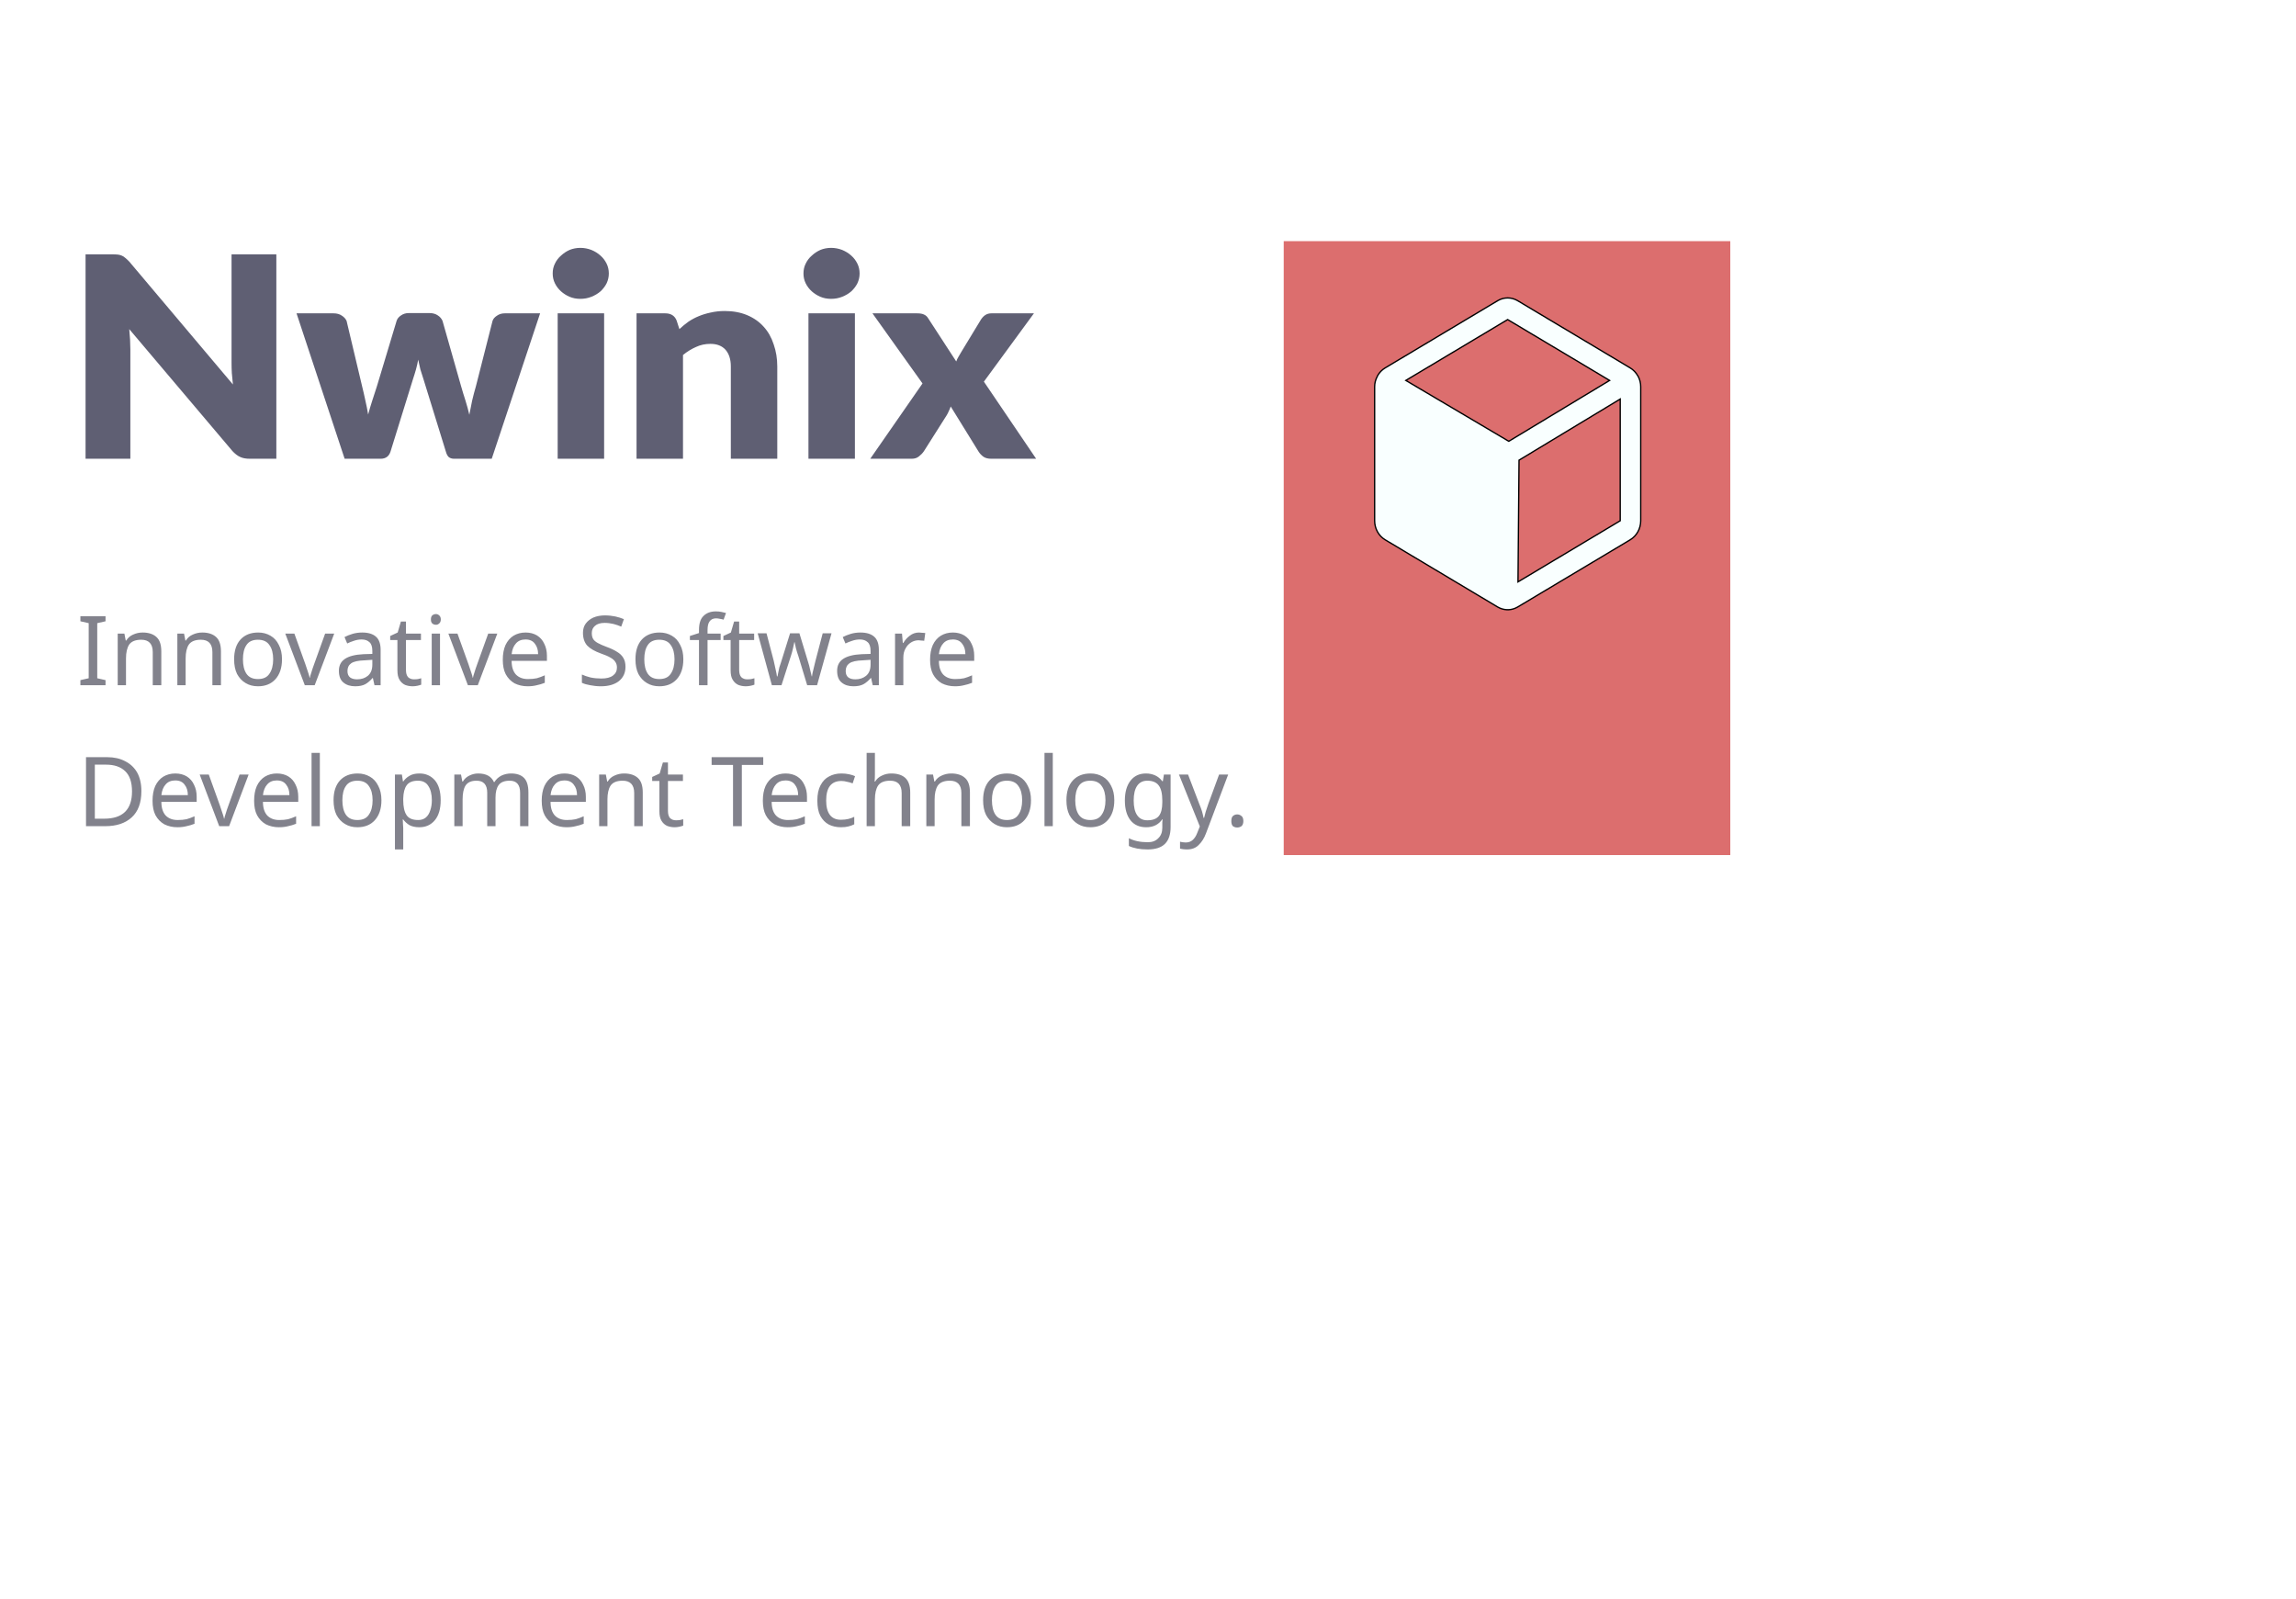
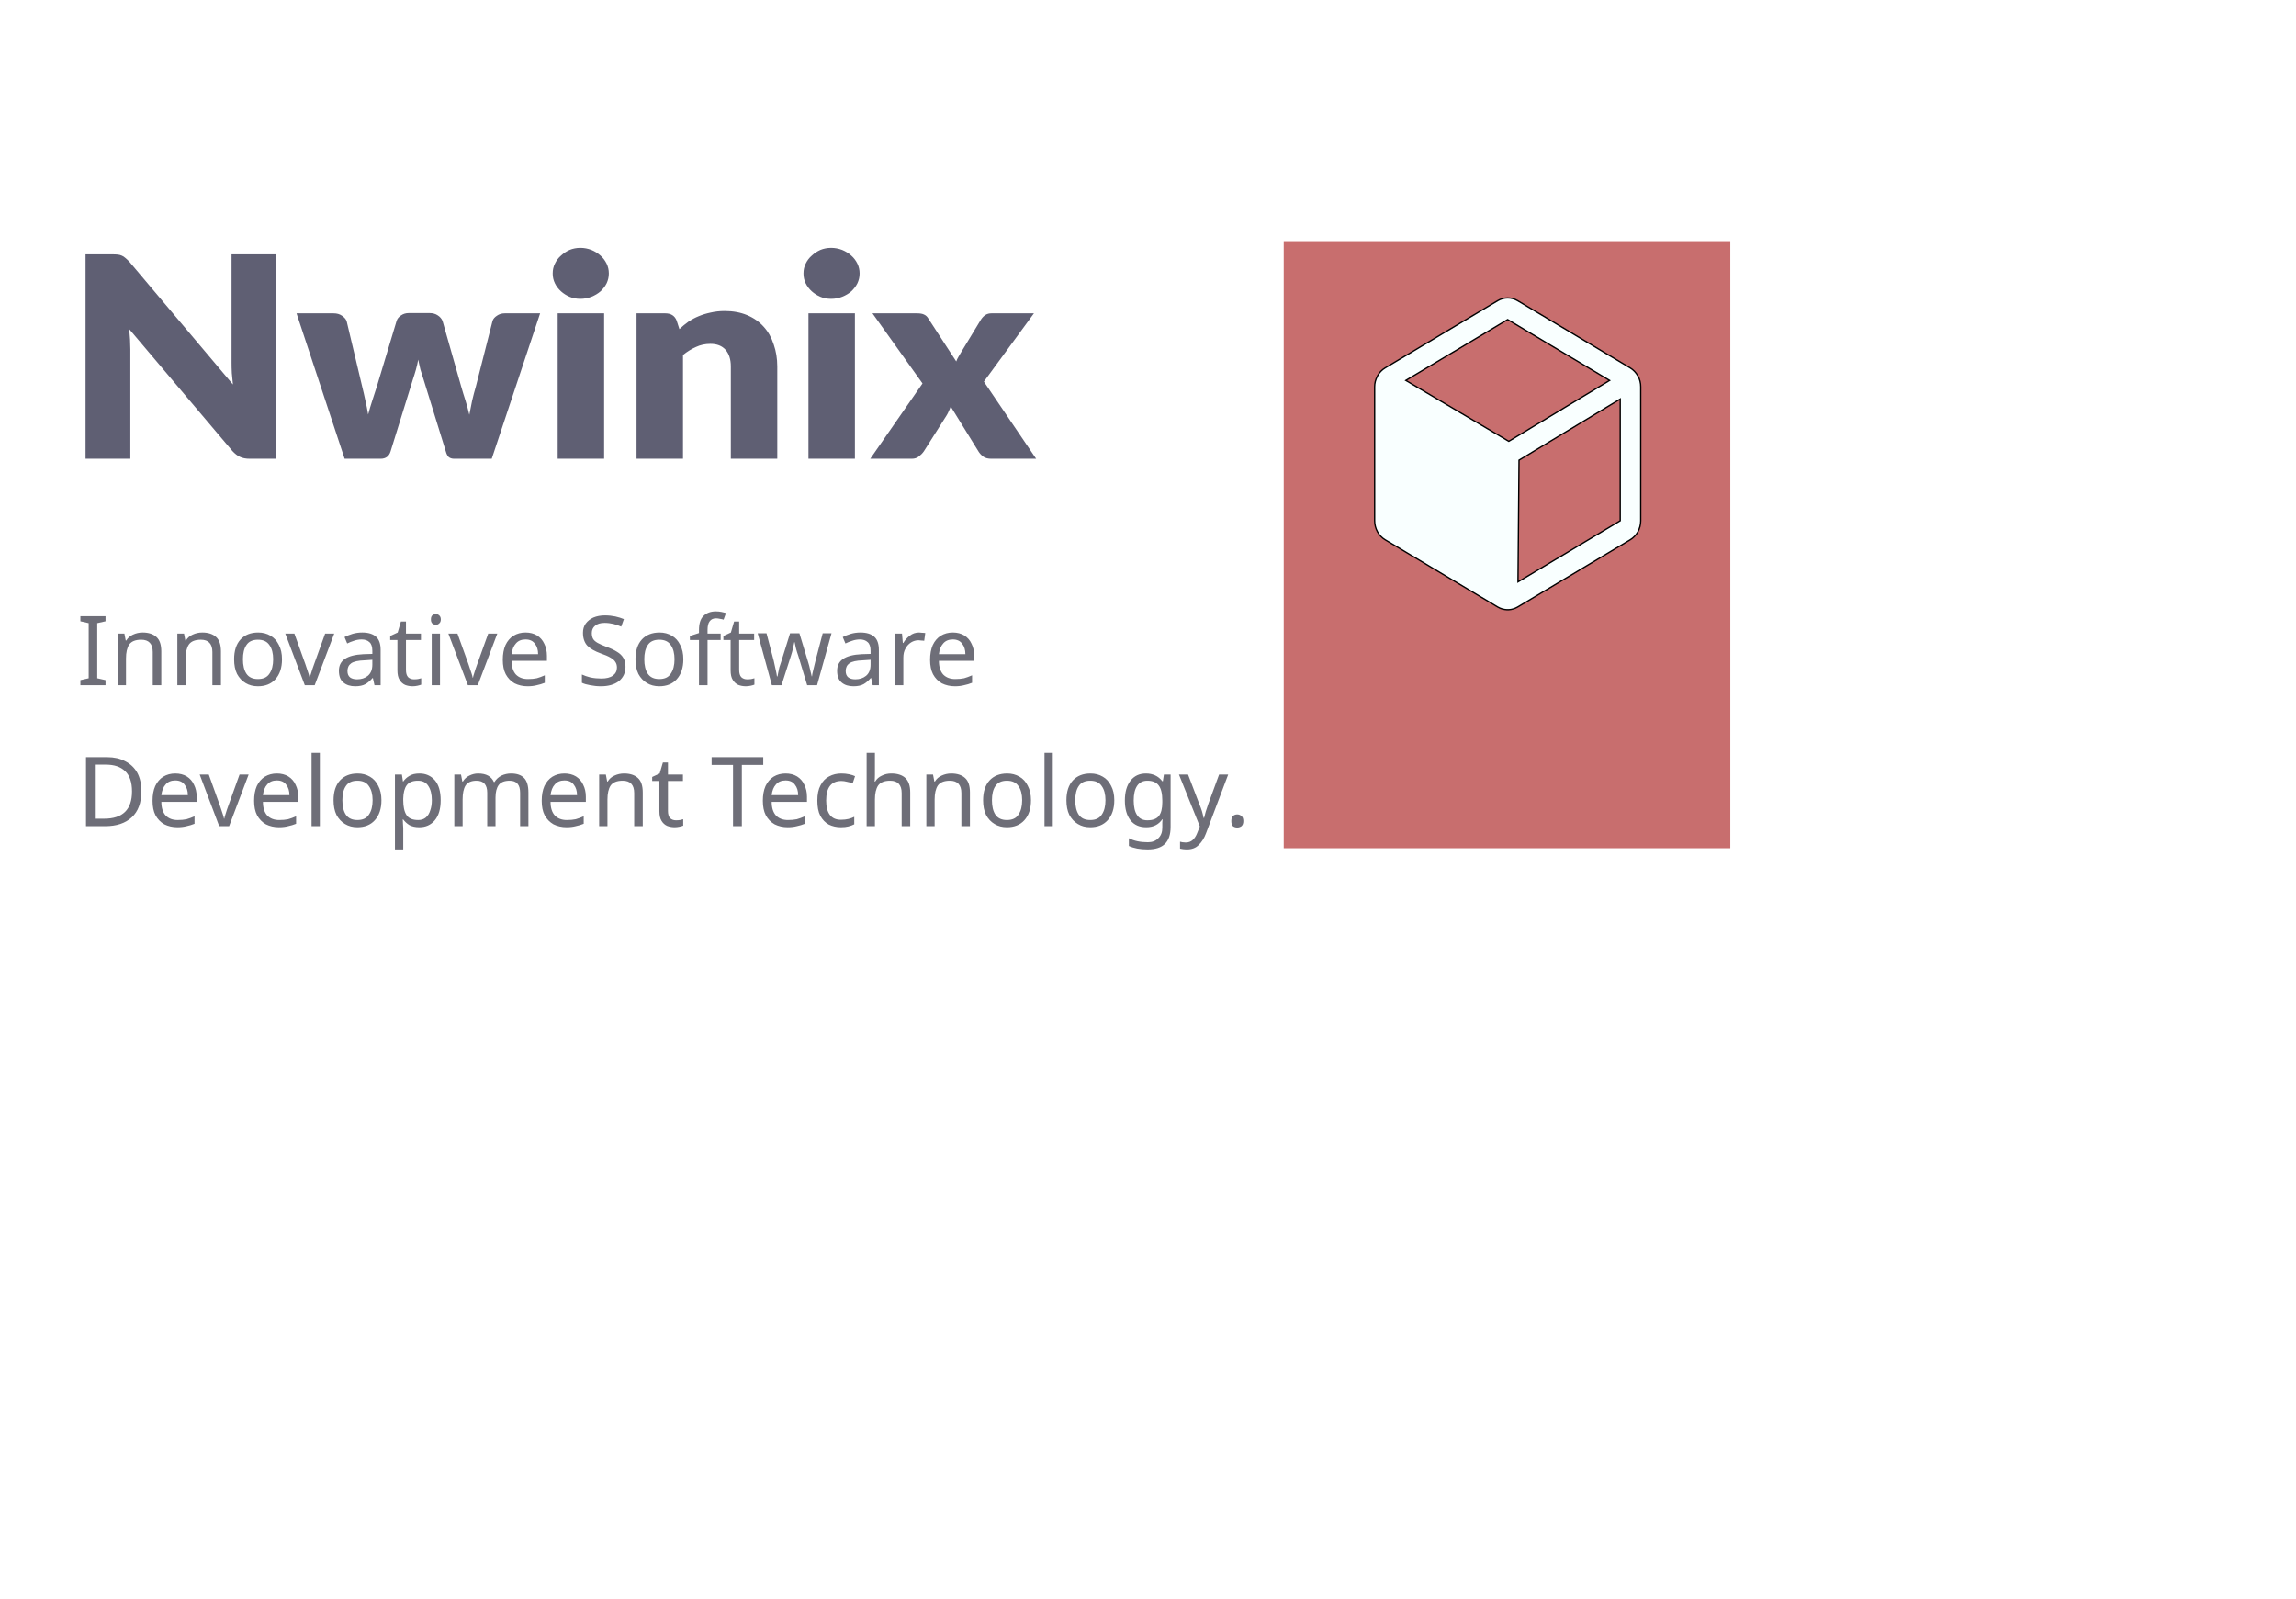
<svg xmlns="http://www.w3.org/2000/svg" width="134.127mm" height="93.369mm" viewBox="0 0 134.127 93.369" version="1.1" id="svg8">
  <defs id="defs2">
    </defs>
  <g id="layer1" transform="translate(84.92302,-188.1763)">
    <rect id="rect12" width="150.812" height="95.25" x="-18.521" y="217.625" style="fill:none;fill-opacity:1;stroke-width:0.203" />
    <text xml:space="preserve" style="font-style:normal;font-weight:normal;font-size:16.933px;line-height:1.25;font-family:sans-serif;letter-spacing:0px;word-spacing:0px;fill:#9c9caa;fill-opacity:1;stroke:#727372;stroke-width:0.273;stroke-opacity:1" x="-78.502" y="222.224" id="text824" transform="scale(1.033735,0.967366)">
      <tspan id="tspan822" x="-78.502" y="222.224" style="font-style:normal;font-variant:normal;font-weight:900;font-stretch:normal;font-size:16.933px;font-family:Lato;-inkscape-font-specification:'Lato Heavy';opacity:0.85;fill:#5f5f73;fill-opacity:1;stroke:none;stroke-width:0.273;stroke-opacity:1">Nwinix</tspan>
    </text>
    <text xml:space="preserve" style="font-style:normal;font-weight:normal;font-size:5.644px;line-height:1.45;font-family:sans-serif;letter-spacing:0px;word-spacing:0px;fill:#969696;fill-opacity:1;stroke:none;stroke-width:0.265" x="-80.447" y="228.202" id="text825">
-       <tspan x="-80.447" y="228.202" style="font-style:normal;font-variant:normal;font-weight:normal;font-stretch:normal;font-size:5.644px;line-height:1.45;font-family:'Segoe UI';-inkscape-font-specification:'Segoe UI';fill:#82828c;fill-opacity:1;stroke-width:0.265" id="tspan1">Innovative Software</tspan>
-       <tspan x="-80.447" y="236.438" style="font-style:normal;font-variant:normal;font-weight:normal;font-stretch:normal;font-size:5.644px;line-height:1.45;font-family:'Segoe UI';-inkscape-font-specification:'Segoe UI';fill:#82828c;fill-opacity:1;stroke-width:0.265" id="tspan2">Development Technology.</tspan>
-       <tspan x="-80.447" y="244.674" style="font-style:normal;font-variant:normal;font-weight:normal;font-stretch:normal;font-size:5.644px;line-height:1.45;font-family:'Segoe UI';-inkscape-font-specification:'Segoe UI';fill:#828296;fill-opacity:1;stroke-width:0.265" id="tspan4" />
+       <tspan x="-80.447" y="228.202" style="font-style:normal;font-variant:normal;font-weight:normal;font-stretch:normal;font-size:5.644px;line-height:1.45;font-family:'Segoe UI';-inkscape-font-specification:'Segoe UI';fill:#6e6e78;fill-opacity:1;stroke-width:0.265" id="tspan1">Innovative Software</tspan>
+       <tspan x="-80.447" y="236.438" style="font-style:normal;font-variant:normal;font-weight:normal;font-stretch:normal;font-size:5.644px;line-height:1.45;font-family:'Segoe UI';-inkscape-font-specification:'Segoe UI';fill:#6e6e78;fill-opacity:1;stroke-width:0.265" id="tspan2">Development Technology.</tspan>
+       <tspan x="-80.447" y="244.674" style="font-style:normal;font-variant:normal;font-weight:normal;font-stretch:normal;font-size:5.644px;line-height:1.45;font-family:'Segoe UI';-inkscape-font-specification:'Segoe UI';fill:#6e6e78;fill-opacity:1;stroke-width:0.265" id="tspan4" />
    </text>
    <rect style="fill:none;fill-opacity:1;stroke-width:0.265" id="rect849" width="103.188" height="58.208" x="5.292" y="234.029" />
    <text xml:space="preserve" style="font-style:normal;font-weight:normal;font-size:4.233px;line-height:1.45;font-family:sans-serif;letter-spacing:0px;word-spacing:0px;fill:#969696;fill-opacity:1;stroke:none;stroke-width:0.265" x="-65.322" y="246.44" id="text825-5">
      <tspan x="-65.322" y="246.44" style="font-style:normal;font-variant:normal;font-weight:300;font-stretch:normal;font-size:4.233px;line-height:1.45;font-family:'Segoe UI';-inkscape-font-specification:'Segoe UI Light';fill:#64646e;fill-opacity:1;stroke-width:0.265" id="tspan3" />
    </text>
    <rect style="fill:none;stroke-width:0.265" id="rect3121" width="155.533" height="131.725" x="-79.654" y="164.083" />
    <rect width="36.062" height="38.868" fill="none" id="rect1-0" x="-58.067" y="197.335" style="stroke-width:0.146" />
    <rect width="67.733" height="67.733" fill="none" id="rect1" x="-81.511" y="251.339" style="stroke-width:0.265" />
    <rect width="46.378" height="49.024" fill="none" id="rect1-3" x="-78.895" y="246.479" style="stroke-width:0.186" />
-     <rect style="fill:#dc6e6e;fill-opacity:1;stroke:none;stroke-width:0.438;stroke-miterlimit:0;stroke-dasharray:none;stroke-dashoffset:0;stroke-opacity:1" id="rect30" width="26.088" height="35.863" x="-9.931" y="202.263" ry="0" />
+     <rect style="fill:#c86e6e;fill-opacity:1;stroke:none;stroke-width:0.436;stroke-miterlimit:0;stroke-dasharray:none;stroke-dashoffset:0;stroke-opacity:1" id="rect30" width="26.088" height="35.462" x="-9.931" y="202.263" ry="0" />
    <rect width="36.73" height="38.2" fill="none" id="rect1-1" x="-79.827" y="222.843" style="stroke-width:0.146" />
    <path d="m 10.765,210.145 v 0 a 0.007,0.008 0 0 1 -0.007,-0.008 1.211,1.286 0 0 0 -0.448,-0.468 l -6.576,-3.928 a 1.196,1.27 0 0 0 -1.166,0 l -6.576,3.928 a 1.211,1.286 0 0 0 -0.448,0.468 0.007,0.008 0 0 1 -0.007,0.008 v 0.016 a 1.121,1.19 0 0 0 -0.157,0.611 v 7.824 a 1.203,1.278 0 0 0 0.613,1.111 l 6.576,3.928 a 1.233,1.309 0 0 0 0.538,0.159 h 0.105 a 1.203,1.278 0 0 0 0.523,-0.159 l 6.576,-3.928 a 1.203,1.278 0 0 0 0.613,-1.111 v -7.824 a 1.166,1.238 0 0 0 -0.157,-0.627 z m -7.548,3.809 -6.016,-3.555 5.949,-3.555 5.956,3.555 z m 6.509,4.642 -5.971,3.571 0.06,-7.11 5.911,-3.571 z" id="path1" style="fill:#f9ffff;fill-opacity:1;stroke-width:0.077;stroke:#000000;stroke-opacity:1" />
  </g>
</svg>
